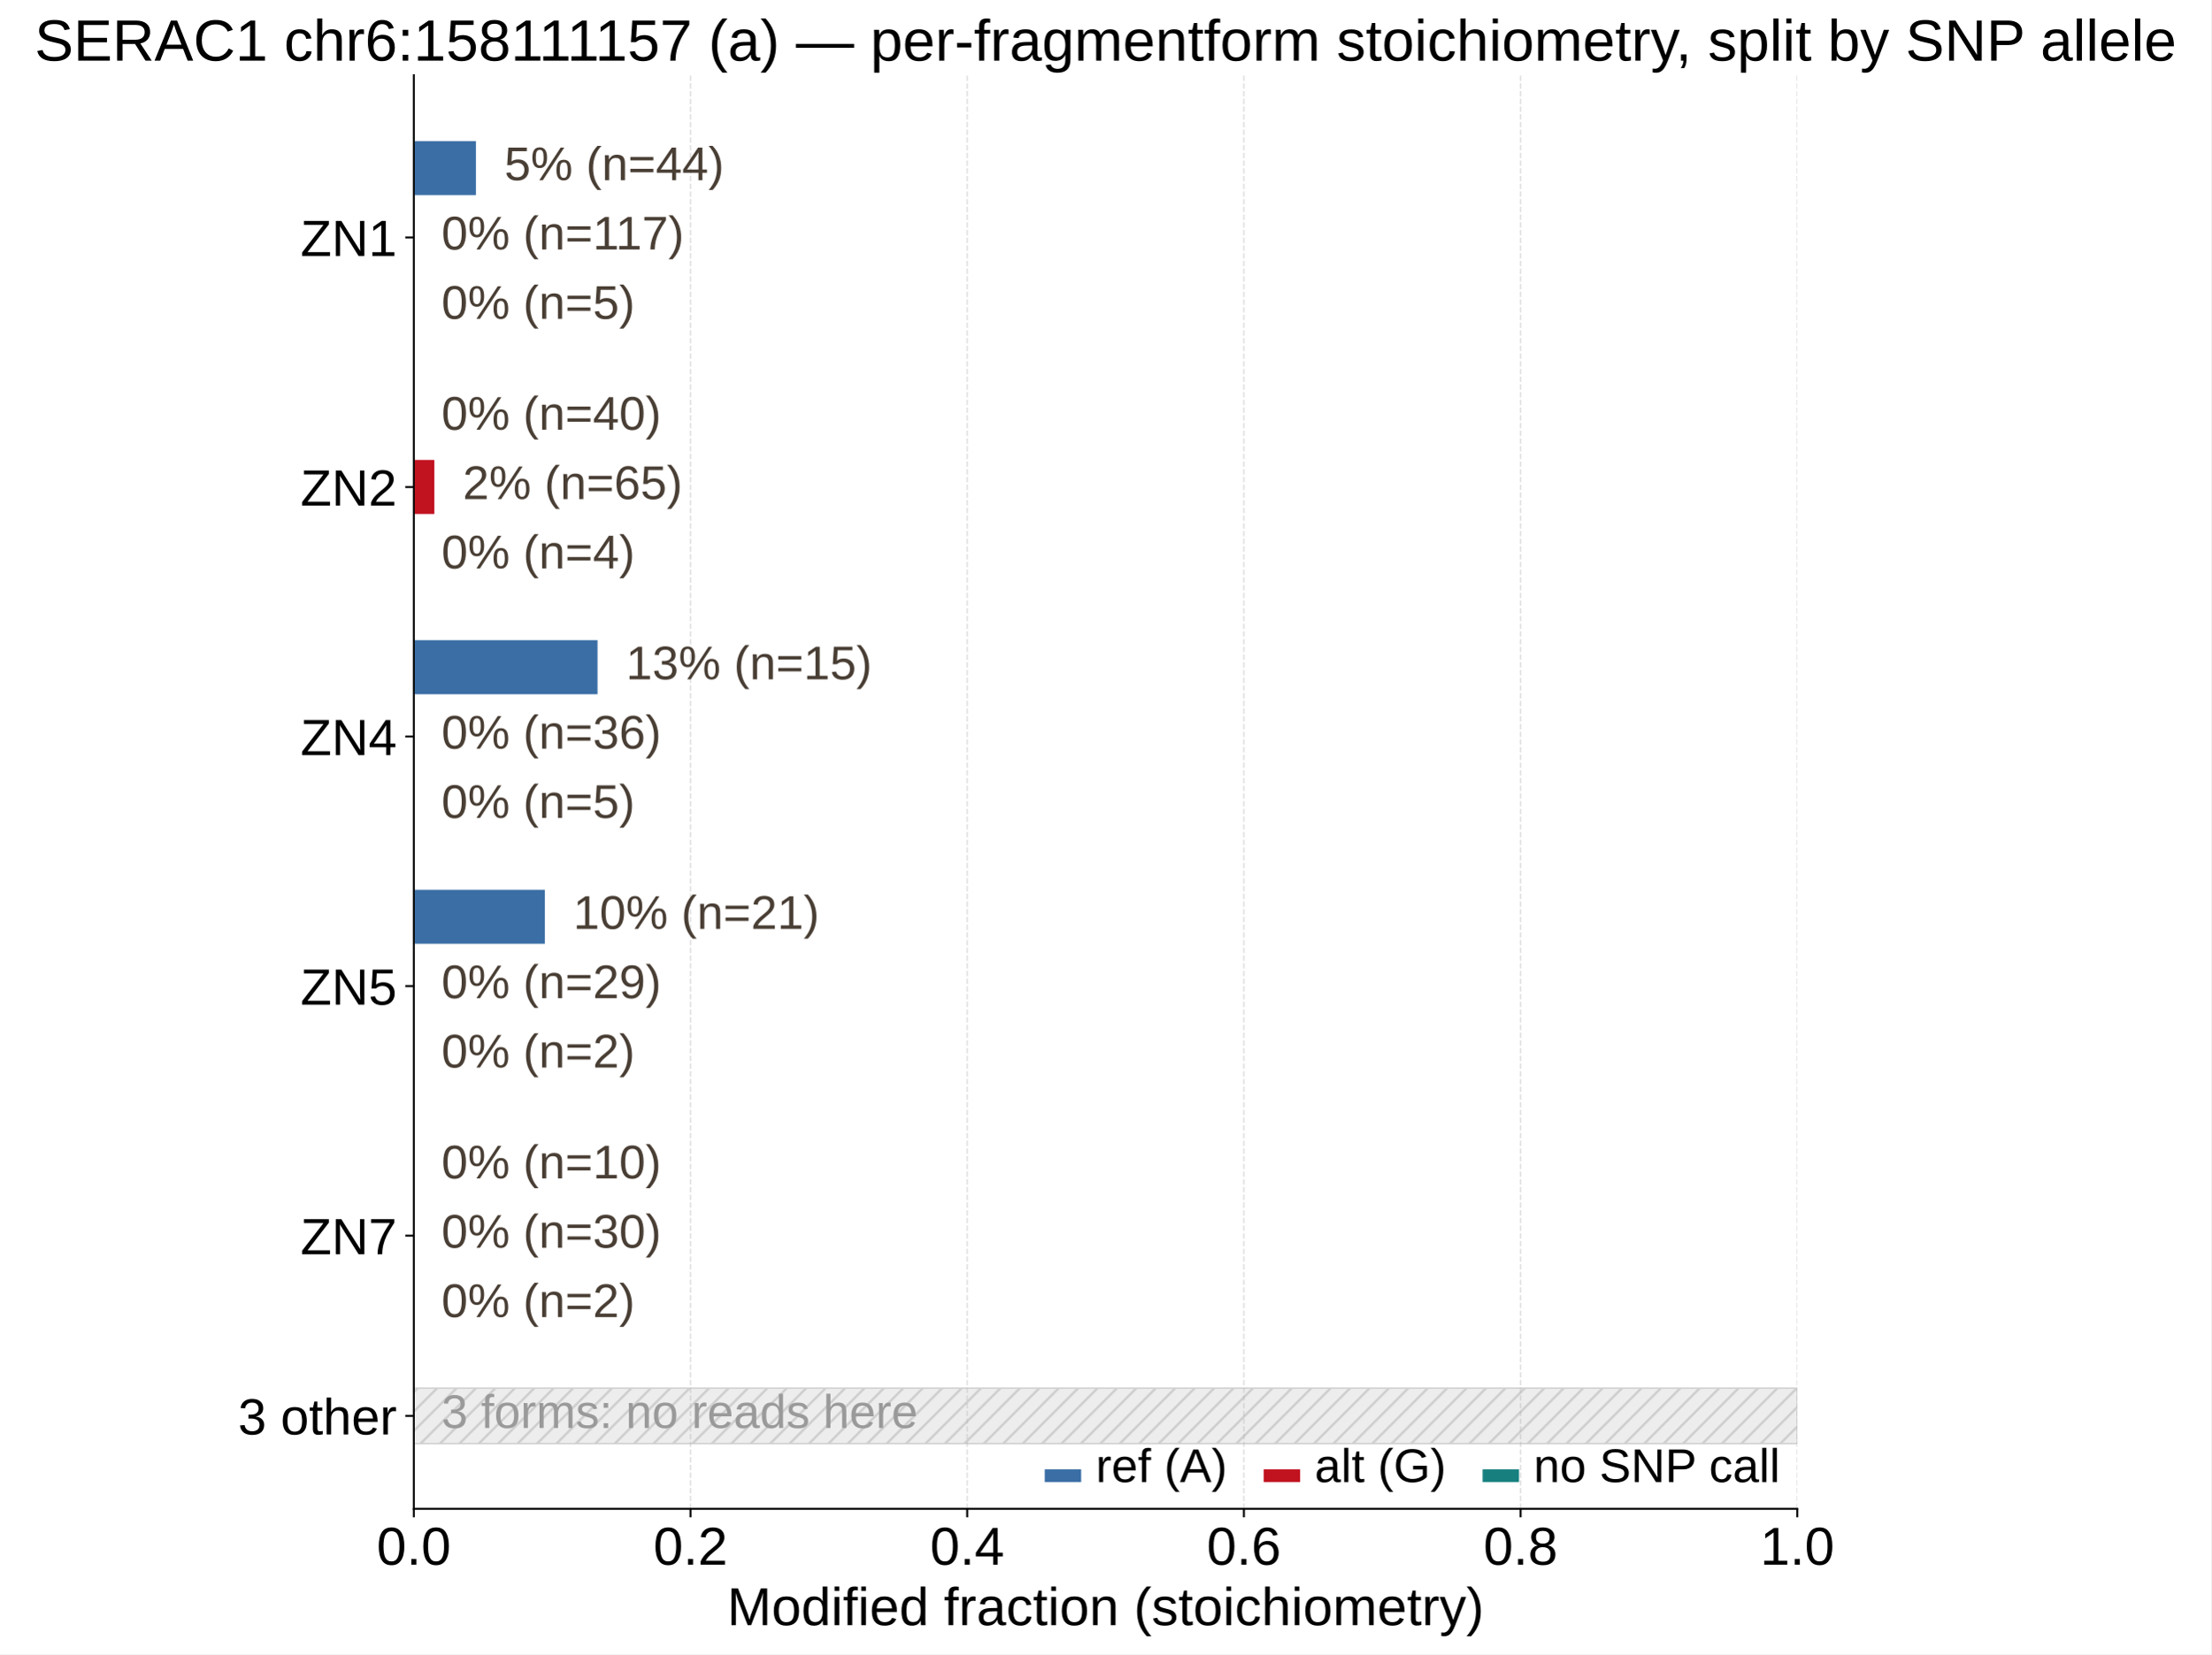
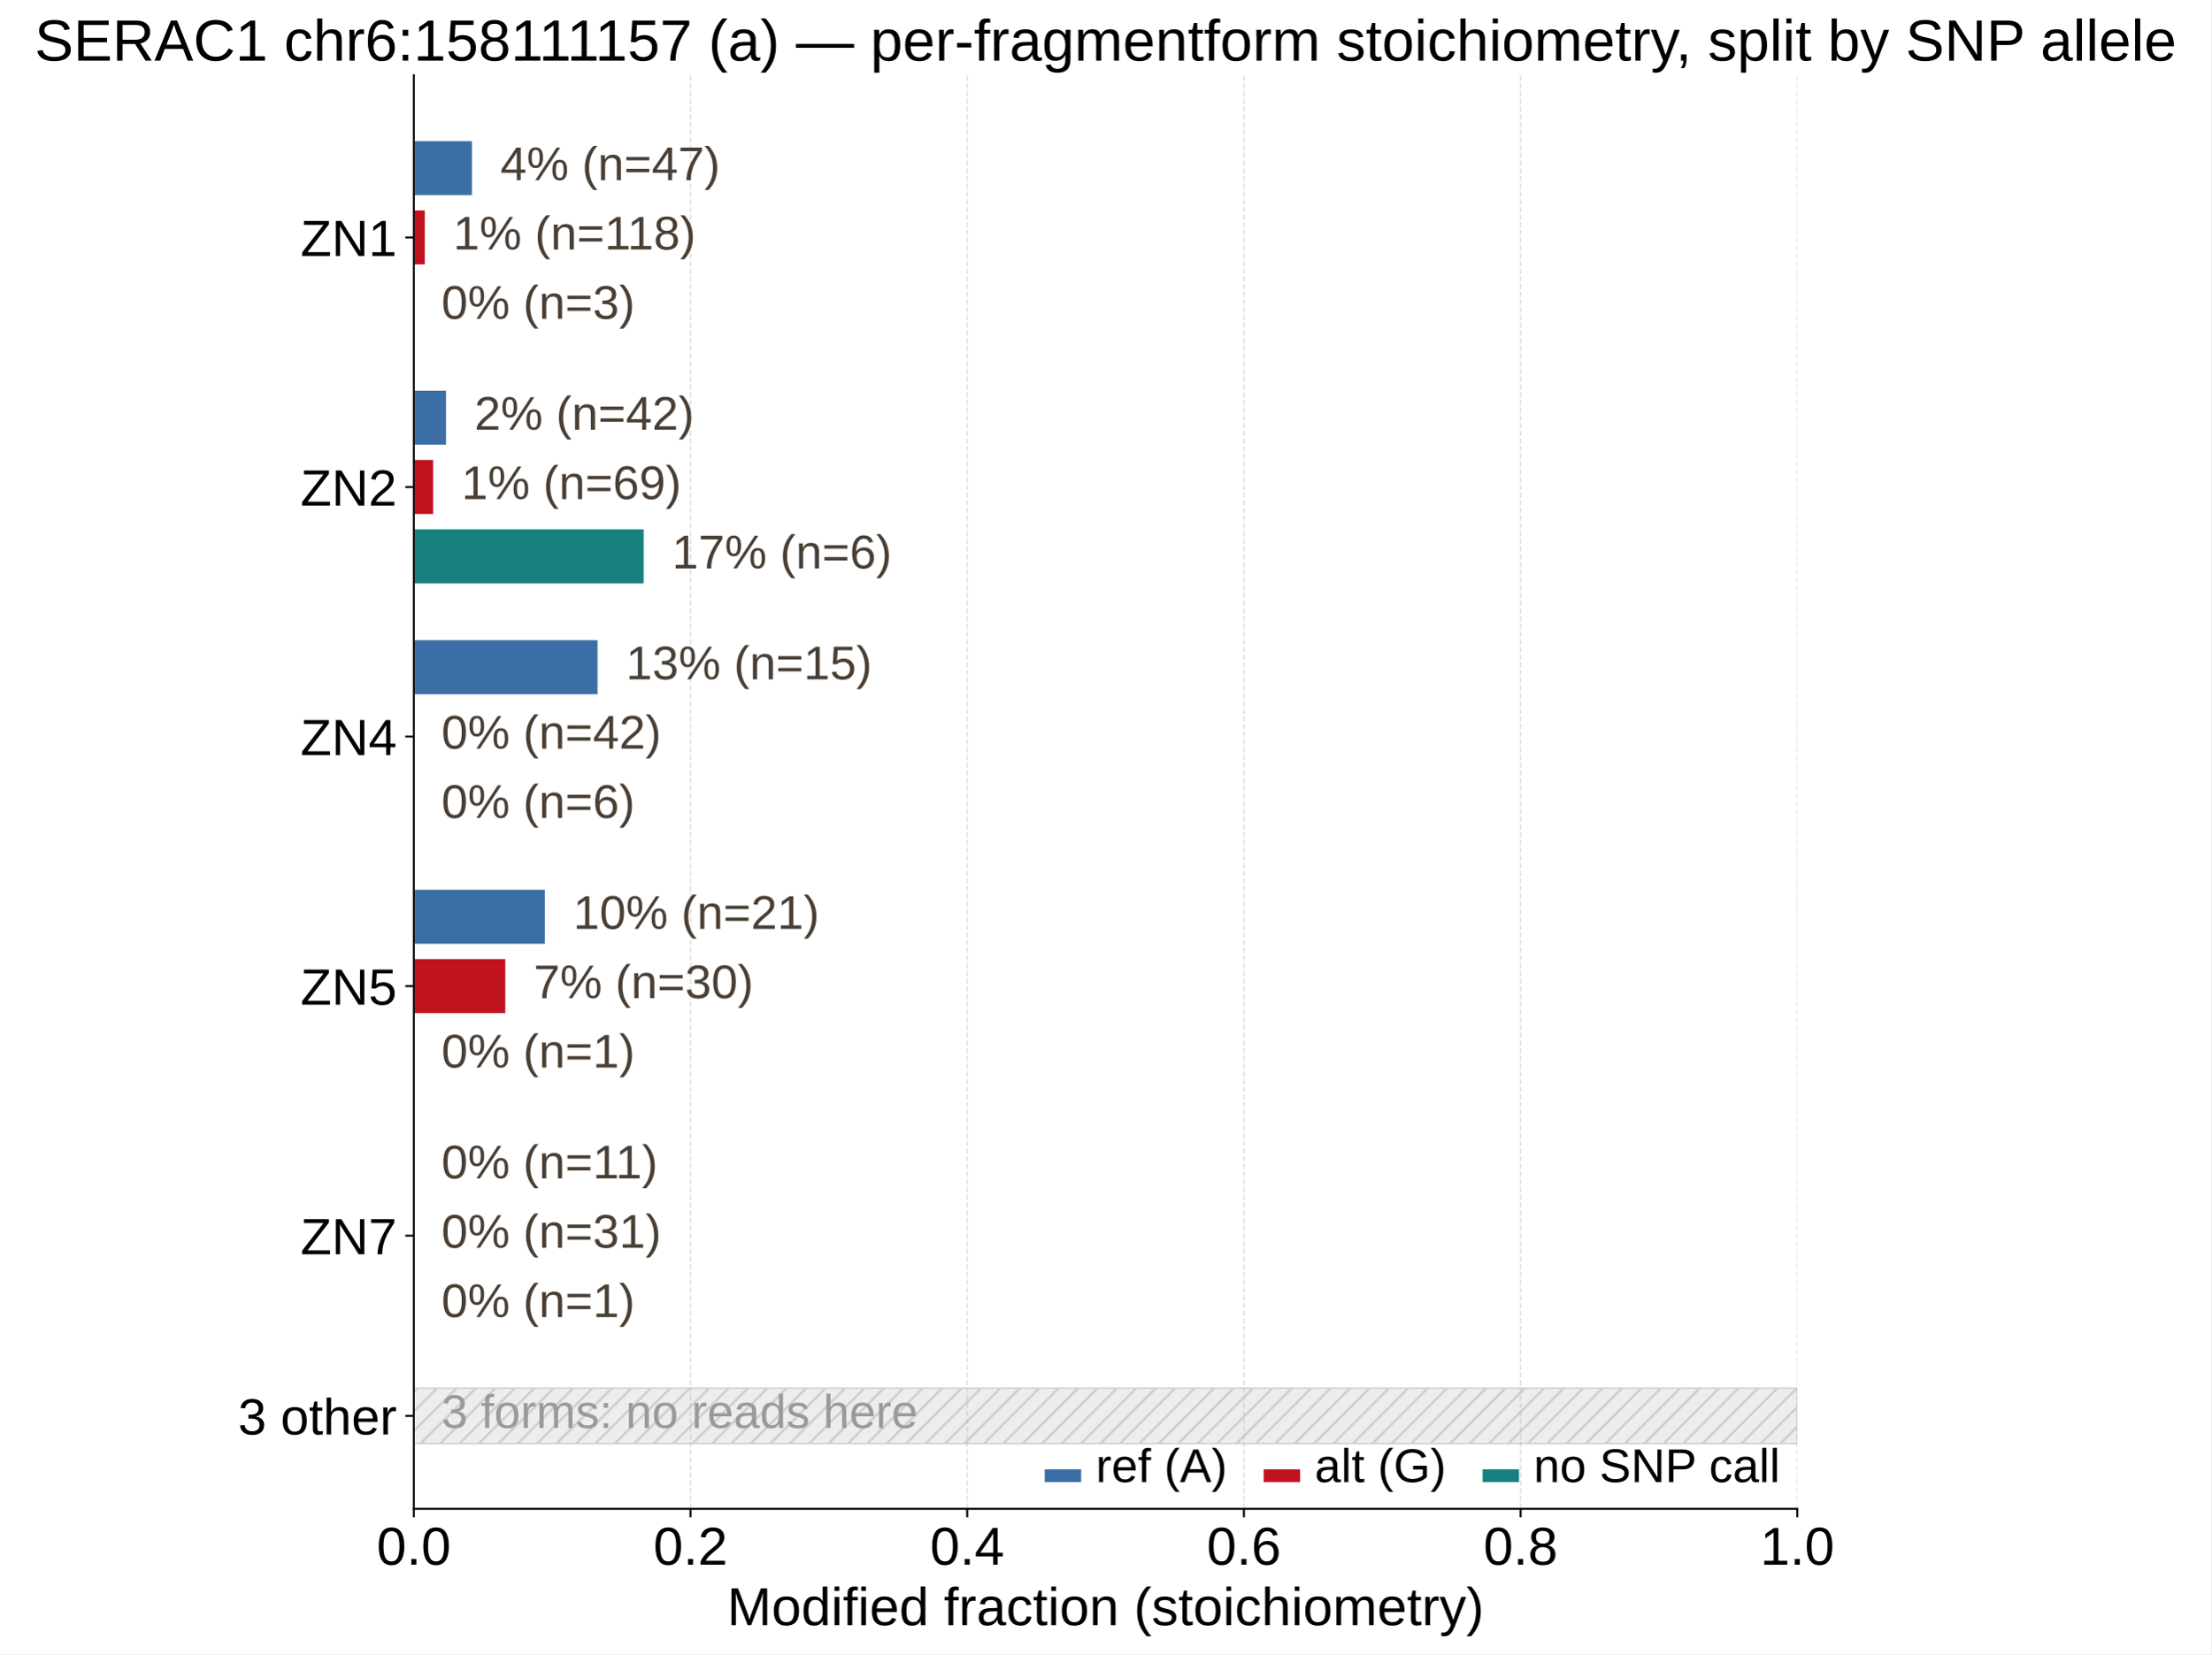
<svg xmlns="http://www.w3.org/2000/svg" xmlns:xlink="http://www.w3.org/1999/xlink" width="910.65pt" height="681.597pt" viewBox="0 0 910.65 681.597" version="1.1">
  <defs>
    <style type="text/css">*{stroke-linejoin: round; stroke-linecap: butt}</style>
  </defs>
  <g id="figure_1">
    <g id="patch_1">
      <path d="M 0 681.597  L 910.65 681.597  L 910.65 0  L 0 0  z " style="fill: #ffffff" />
    </g>
    <g id="axes_1">
      <g id="patch_2">
        <path d="M 170.42 621.663  L 740.23 621.663  L 740.23 30.983  L 170.42 30.983  z " style="fill: #ffffff" />
      </g>
      <g id="patch_3">
-         <path d="M 170.42 57.832  L 196.32 57.832  L 196.32 80.682  L 170.42 80.682  z " clip-path="url(#p1c79e985a7)" style="fill: #3b6ea5; stroke: #ffffff; stroke-width: 0.6; stroke-linejoin: miter" />
+         <path d="M 170.42 57.832  L 194.667 57.832  L 194.667 80.682  L 170.42 80.682  z " clip-path="url(#pde645c38f7)" style="fill: #3b6ea5; stroke: #ffffff; stroke-width: 0.6; stroke-linejoin: miter" />
      </g>
      <g id="patch_4">
-         <path d="M 170.42 86.394  L 170.42 86.394  L 170.42 109.245  L 170.42 109.245  z " clip-path="url(#p1c79e985a7)" style="fill: #c1121f; stroke: #ffffff; stroke-width: 0.6; stroke-linejoin: miter" />
+         <path d="M 170.42 86.394  L 175.249 86.394  L 175.249 109.245  L 170.42 109.245  z " clip-path="url(#pde645c38f7)" style="fill: #c1121f; stroke: #ffffff; stroke-width: 0.6; stroke-linejoin: miter" />
      </g>
      <g id="patch_5">
-         <path d="M 170.42 114.957  L 170.42 114.957  L 170.42 137.808  L 170.42 137.808  z " clip-path="url(#p1c79e985a7)" style="fill: #17807f; stroke: #ffffff; stroke-width: 0.6; stroke-linejoin: miter" />
+         <path d="M 170.42 114.957  L 170.42 114.957  L 170.42 137.808  L 170.42 137.808  z " clip-path="url(#pde645c38f7)" style="fill: #17807f; stroke: #ffffff; stroke-width: 0.6; stroke-linejoin: miter" />
      </g>
      <g id="patch_6">
-         <path d="M 170.42 160.658  L 170.42 160.658  L 170.42 183.508  L 170.42 183.508  z " clip-path="url(#p1c79e985a7)" style="fill: #3b6ea5; stroke: #ffffff; stroke-width: 0.6; stroke-linejoin: miter" />
+         <path d="M 170.42 160.658  L 183.987 160.658  L 183.987 183.508  L 170.42 183.508  z " clip-path="url(#pde645c38f7)" style="fill: #3b6ea5; stroke: #ffffff; stroke-width: 0.6; stroke-linejoin: miter" />
      </g>
      <g id="patch_7">
-         <path d="M 170.42 189.221  L 179.186 189.221  L 179.186 212.071  L 170.42 212.071  z " clip-path="url(#p1c79e985a7)" style="fill: #c1121f; stroke: #ffffff; stroke-width: 0.6; stroke-linejoin: miter" />
+         <path d="M 170.42 189.221  L 178.678 189.221  L 178.678 212.071  L 170.42 212.071  z " clip-path="url(#pde645c38f7)" style="fill: #c1121f; stroke: #ffffff; stroke-width: 0.6; stroke-linejoin: miter" />
      </g>
      <g id="patch_8">
-         <path d="M 170.42 217.784  L 170.42 217.784  L 170.42 240.634  L 170.42 240.634  z " clip-path="url(#p1c79e985a7)" style="fill: #17807f; stroke: #ffffff; stroke-width: 0.6; stroke-linejoin: miter" />
+         <path d="M 170.42 217.784  L 265.388 217.784  L 265.388 240.634  L 170.42 240.634  z " clip-path="url(#pde645c38f7)" style="fill: #17807f; stroke: #ffffff; stroke-width: 0.6; stroke-linejoin: miter" />
      </g>
      <g id="patch_9">
-         <path d="M 170.42 263.484  L 246.395 263.484  L 246.395 286.334  L 170.42 286.334  z " clip-path="url(#p1c79e985a7)" style="fill: #3b6ea5; stroke: #ffffff; stroke-width: 0.6; stroke-linejoin: miter" />
+         <path d="M 170.42 263.484  L 246.395 263.484  L 246.395 286.334  L 170.42 286.334  z " clip-path="url(#pde645c38f7)" style="fill: #3b6ea5; stroke: #ffffff; stroke-width: 0.6; stroke-linejoin: miter" />
      </g>
      <g id="patch_10">
-         <path d="M 170.42 292.047  L 170.42 292.047  L 170.42 314.897  L 170.42 314.897  z " clip-path="url(#p1c79e985a7)" style="fill: #c1121f; stroke: #ffffff; stroke-width: 0.6; stroke-linejoin: miter" />
+         <path d="M 170.42 292.047  L 170.42 292.047  L 170.42 314.897  L 170.42 314.897  z " clip-path="url(#pde645c38f7)" style="fill: #c1121f; stroke: #ffffff; stroke-width: 0.6; stroke-linejoin: miter" />
      </g>
      <g id="patch_11">
-         <path d="M 170.42 320.61  L 170.42 320.61  L 170.42 343.46  L 170.42 343.46  z " clip-path="url(#p1c79e985a7)" style="fill: #17807f; stroke: #ffffff; stroke-width: 0.6; stroke-linejoin: miter" />
+         <path d="M 170.42 320.61  L 170.42 320.61  L 170.42 343.46  L 170.42 343.46  z " clip-path="url(#pde645c38f7)" style="fill: #17807f; stroke: #ffffff; stroke-width: 0.6; stroke-linejoin: miter" />
      </g>
      <g id="patch_12">
-         <path d="M 170.42 366.311  L 224.688 366.311  L 224.688 389.161  L 170.42 389.161  z " clip-path="url(#p1c79e985a7)" style="fill: #3b6ea5; stroke: #ffffff; stroke-width: 0.6; stroke-linejoin: miter" />
+         <path d="M 170.42 366.311  L 224.688 366.311  L 224.688 389.161  L 170.42 389.161  z " clip-path="url(#pde645c38f7)" style="fill: #3b6ea5; stroke: #ffffff; stroke-width: 0.6; stroke-linejoin: miter" />
      </g>
      <g id="patch_13">
-         <path d="M 170.42 394.873  L 170.42 394.873  L 170.42 417.724  L 170.42 417.724  z " clip-path="url(#p1c79e985a7)" style="fill: #c1121f; stroke: #ffffff; stroke-width: 0.6; stroke-linejoin: miter" />
+         <path d="M 170.42 394.873  L 208.407 394.873  L 208.407 417.724  L 170.42 417.724  z " clip-path="url(#pde645c38f7)" style="fill: #c1121f; stroke: #ffffff; stroke-width: 0.6; stroke-linejoin: miter" />
      </g>
      <g id="patch_14">
-         <path d="M 170.42 423.436  L 170.42 423.436  L 170.42 446.287  L 170.42 446.287  z " clip-path="url(#p1c79e985a7)" style="fill: #17807f; stroke: #ffffff; stroke-width: 0.6; stroke-linejoin: miter" />
+         <path d="M 170.42 423.436  L 170.42 423.436  L 170.42 446.287  L 170.42 446.287  z " clip-path="url(#pde645c38f7)" style="fill: #17807f; stroke: #ffffff; stroke-width: 0.6; stroke-linejoin: miter" />
      </g>
      <g id="patch_15">
-         <path d="M 170.42 469.137  L 170.42 469.137  L 170.42 491.987  L 170.42 491.987  z " clip-path="url(#p1c79e985a7)" style="fill: #3b6ea5; stroke: #ffffff; stroke-width: 0.6; stroke-linejoin: miter" />
+         <path d="M 170.42 469.137  L 170.42 469.137  L 170.42 491.987  L 170.42 491.987  z " clip-path="url(#pde645c38f7)" style="fill: #3b6ea5; stroke: #ffffff; stroke-width: 0.6; stroke-linejoin: miter" />
      </g>
      <g id="patch_16">
-         <path d="M 170.42 497.7  L 170.42 497.7  L 170.42 520.55  L 170.42 520.55  z " clip-path="url(#p1c79e985a7)" style="fill: #c1121f; stroke: #ffffff; stroke-width: 0.6; stroke-linejoin: miter" />
+         <path d="M 170.42 497.7  L 170.42 497.7  L 170.42 520.55  L 170.42 520.55  z " clip-path="url(#pde645c38f7)" style="fill: #c1121f; stroke: #ffffff; stroke-width: 0.6; stroke-linejoin: miter" />
      </g>
      <g id="patch_17">
-         <path d="M 170.42 526.263  L 170.42 526.263  L 170.42 549.113  L 170.42 549.113  z " clip-path="url(#p1c79e985a7)" style="fill: #17807f; stroke: #ffffff; stroke-width: 0.6; stroke-linejoin: miter" />
+         <path d="M 170.42 526.263  L 170.42 526.263  L 170.42 549.113  L 170.42 549.113  z " clip-path="url(#pde645c38f7)" style="fill: #17807f; stroke: #ffffff; stroke-width: 0.6; stroke-linejoin: miter" />
      </g>
      <g id="patch_18">
-         <path d="M 170.42 571.963  L 740.23 571.963  L 740.23 594.813  L 170.42 594.813  z " clip-path="url(#p1c79e985a7)" style="fill: url(#hca74cd0f64); stroke: #cfcfcf; stroke-width: 0.6; stroke-linejoin: miter" />
+         <path d="M 170.42 571.963  L 740.23 571.963  L 740.23 594.813  L 170.42 594.813  z " clip-path="url(#pde645c38f7)" style="fill: url(#hf111f7eff2); stroke: #cfcfcf; stroke-width: 0.6; stroke-linejoin: miter" />
      </g>
      <g id="matplotlib.axis_1">
        <g id="xtick_1">
          <g id="line2d_1">
-             <path d="M 170.42 621.663  L 170.42 30.983  " clip-path="url(#p1c79e985a7)" style="fill: none; stroke-dasharray: 2.22,0.96; stroke-dashoffset: 0; stroke: #b0b0b0; stroke-opacity: 0.4; stroke-width: 0.6" />
+             <path d="M 170.42 621.663  L 170.42 30.983  " clip-path="url(#pde645c38f7)" style="fill: none; stroke-dasharray: 2.22,0.96; stroke-dashoffset: 0; stroke: #b0b0b0; stroke-opacity: 0.4; stroke-width: 0.6" />
          </g>
          <g id="line2d_2">
            <defs>
-               <path id="ma3cd01a5ae" d="M 0 0  L 0 3.5  " style="stroke: #000000; stroke-width: 0.8" />
+               <path id="me6e2e5c046" d="M 0 0  L 0 3.5  " style="stroke: #000000; stroke-width: 0.8" />
            </defs>
            <g>
-               <use xlink:href="#ma3cd01a5ae" x="170.42" y="621.663" style="stroke: #000000; stroke-width: 0.8" />
+               <use xlink:href="#me6e2e5c046" x="170.42" y="621.663" style="stroke: #000000; stroke-width: 0.8" />
            </g>
          </g>
          <g id="text_1">
            <text style="font-size: 22px; font-family: 'Arial', 'Helvetica', 'Nimbus Sans', 'Liberation Sans', 'Arimo', 'DejaVu Sans', 'Bitstream Vera Sans', 'Computer Modern Sans Serif', 'Lucida Grande', 'Verdana', 'Geneva', 'Lucid', 'Avant Garde', sans-serif; text-anchor: middle" x="170.42" y="644.702" transform="rotate(-0 170.42 644.7019)">0.0</text>
          </g>
        </g>
        <g id="xtick_2">
          <g id="line2d_3">
-             <path d="M 284.382 621.663  L 284.382 30.983  " clip-path="url(#p1c79e985a7)" style="fill: none; stroke-dasharray: 2.22,0.96; stroke-dashoffset: 0; stroke: #b0b0b0; stroke-opacity: 0.4; stroke-width: 0.6" />
+             <path d="M 284.382 621.663  L 284.382 30.983  " clip-path="url(#pde645c38f7)" style="fill: none; stroke-dasharray: 2.22,0.96; stroke-dashoffset: 0; stroke: #b0b0b0; stroke-opacity: 0.4; stroke-width: 0.6" />
          </g>
          <g id="line2d_4">
            <g>
-               <use xlink:href="#ma3cd01a5ae" x="284.382" y="621.663" style="stroke: #000000; stroke-width: 0.8" />
+               <use xlink:href="#me6e2e5c046" x="284.382" y="621.663" style="stroke: #000000; stroke-width: 0.8" />
            </g>
          </g>
          <g id="text_2">
            <text style="font-size: 22px; font-family: 'Arial', 'Helvetica', 'Nimbus Sans', 'Liberation Sans', 'Arimo', 'DejaVu Sans', 'Bitstream Vera Sans', 'Computer Modern Sans Serif', 'Lucida Grande', 'Verdana', 'Geneva', 'Lucid', 'Avant Garde', sans-serif; text-anchor: middle" x="284.382" y="644.702" transform="rotate(-0 284.382 644.7019)">0.2</text>
          </g>
        </g>
        <g id="xtick_3">
          <g id="line2d_5">
-             <path d="M 398.344 621.663  L 398.344 30.983  " clip-path="url(#p1c79e985a7)" style="fill: none; stroke-dasharray: 2.22,0.96; stroke-dashoffset: 0; stroke: #b0b0b0; stroke-opacity: 0.4; stroke-width: 0.6" />
+             <path d="M 398.344 621.663  L 398.344 30.983  " clip-path="url(#pde645c38f7)" style="fill: none; stroke-dasharray: 2.22,0.96; stroke-dashoffset: 0; stroke: #b0b0b0; stroke-opacity: 0.4; stroke-width: 0.6" />
          </g>
          <g id="line2d_6">
            <g>
-               <use xlink:href="#ma3cd01a5ae" x="398.344" y="621.663" style="stroke: #000000; stroke-width: 0.8" />
+               <use xlink:href="#me6e2e5c046" x="398.344" y="621.663" style="stroke: #000000; stroke-width: 0.8" />
            </g>
          </g>
          <g id="text_3">
            <text style="font-size: 22px; font-family: 'Arial', 'Helvetica', 'Nimbus Sans', 'Liberation Sans', 'Arimo', 'DejaVu Sans', 'Bitstream Vera Sans', 'Computer Modern Sans Serif', 'Lucida Grande', 'Verdana', 'Geneva', 'Lucid', 'Avant Garde', sans-serif; text-anchor: middle" x="398.344" y="644.702" transform="rotate(-0 398.344 644.7019)">0.4</text>
          </g>
        </g>
        <g id="xtick_4">
          <g id="line2d_7">
-             <path d="M 512.306 621.663  L 512.306 30.983  " clip-path="url(#p1c79e985a7)" style="fill: none; stroke-dasharray: 2.22,0.96; stroke-dashoffset: 0; stroke: #b0b0b0; stroke-opacity: 0.4; stroke-width: 0.6" />
+             <path d="M 512.306 621.663  L 512.306 30.983  " clip-path="url(#pde645c38f7)" style="fill: none; stroke-dasharray: 2.22,0.96; stroke-dashoffset: 0; stroke: #b0b0b0; stroke-opacity: 0.4; stroke-width: 0.6" />
          </g>
          <g id="line2d_8">
            <g>
-               <use xlink:href="#ma3cd01a5ae" x="512.306" y="621.663" style="stroke: #000000; stroke-width: 0.8" />
+               <use xlink:href="#me6e2e5c046" x="512.306" y="621.663" style="stroke: #000000; stroke-width: 0.8" />
            </g>
          </g>
          <g id="text_4">
            <text style="font-size: 22px; font-family: 'Arial', 'Helvetica', 'Nimbus Sans', 'Liberation Sans', 'Arimo', 'DejaVu Sans', 'Bitstream Vera Sans', 'Computer Modern Sans Serif', 'Lucida Grande', 'Verdana', 'Geneva', 'Lucid', 'Avant Garde', sans-serif; text-anchor: middle" x="512.306" y="644.702" transform="rotate(-0 512.306 644.7019)">0.6</text>
          </g>
        </g>
        <g id="xtick_5">
          <g id="line2d_9">
-             <path d="M 626.268 621.663  L 626.268 30.983  " clip-path="url(#p1c79e985a7)" style="fill: none; stroke-dasharray: 2.22,0.96; stroke-dashoffset: 0; stroke: #b0b0b0; stroke-opacity: 0.4; stroke-width: 0.6" />
+             <path d="M 626.268 621.663  L 626.268 30.983  " clip-path="url(#pde645c38f7)" style="fill: none; stroke-dasharray: 2.22,0.96; stroke-dashoffset: 0; stroke: #b0b0b0; stroke-opacity: 0.4; stroke-width: 0.6" />
          </g>
          <g id="line2d_10">
            <g>
-               <use xlink:href="#ma3cd01a5ae" x="626.268" y="621.663" style="stroke: #000000; stroke-width: 0.8" />
+               <use xlink:href="#me6e2e5c046" x="626.268" y="621.663" style="stroke: #000000; stroke-width: 0.8" />
            </g>
          </g>
          <g id="text_5">
            <text style="font-size: 22px; font-family: 'Arial', 'Helvetica', 'Nimbus Sans', 'Liberation Sans', 'Arimo', 'DejaVu Sans', 'Bitstream Vera Sans', 'Computer Modern Sans Serif', 'Lucida Grande', 'Verdana', 'Geneva', 'Lucid', 'Avant Garde', sans-serif; text-anchor: middle" x="626.268" y="644.702" transform="rotate(-0 626.268 644.7019)">0.8</text>
          </g>
        </g>
        <g id="xtick_6">
          <g id="line2d_11">
-             <path d="M 740.23 621.663  L 740.23 30.983  " clip-path="url(#p1c79e985a7)" style="fill: none; stroke-dasharray: 2.22,0.96; stroke-dashoffset: 0; stroke: #b0b0b0; stroke-opacity: 0.4; stroke-width: 0.6" />
+             <path d="M 740.23 621.663  L 740.23 30.983  " clip-path="url(#pde645c38f7)" style="fill: none; stroke-dasharray: 2.22,0.96; stroke-dashoffset: 0; stroke: #b0b0b0; stroke-opacity: 0.4; stroke-width: 0.6" />
          </g>
          <g id="line2d_12">
            <g>
-               <use xlink:href="#ma3cd01a5ae" x="740.23" y="621.663" style="stroke: #000000; stroke-width: 0.8" />
+               <use xlink:href="#me6e2e5c046" x="740.23" y="621.663" style="stroke: #000000; stroke-width: 0.8" />
            </g>
          </g>
          <g id="text_6">
            <text style="font-size: 22px; font-family: 'Arial', 'Helvetica', 'Nimbus Sans', 'Liberation Sans', 'Arimo', 'DejaVu Sans', 'Bitstream Vera Sans', 'Computer Modern Sans Serif', 'Lucida Grande', 'Verdana', 'Geneva', 'Lucid', 'Avant Garde', sans-serif; text-anchor: middle" x="740.23" y="644.702" transform="rotate(-0 740.23 644.7019)">1.0</text>
          </g>
        </g>
        <g id="text_7">
          <text style="font-size: 22px; font-family: 'Arial', 'Helvetica', 'Nimbus Sans', 'Liberation Sans', 'Arimo', 'DejaVu Sans', 'Bitstream Vera Sans', 'Computer Modern Sans Serif', 'Lucida Grande', 'Verdana', 'Geneva', 'Lucid', 'Avant Garde', sans-serif; text-anchor: middle" x="455.325" y="669.602" transform="rotate(-0 455.325 669.6019)">Modified fraction (stoichiometry)</text>
        </g>
      </g>
      <g id="matplotlib.axis_2">
        <g id="ytick_1">
          <g id="line2d_13">
            <defs>
-               <path id="m13fa77b310" d="M 0 0  L -3.5 0  " style="stroke: #000000; stroke-width: 0.8" />
+               <path id="mac0e54238c" d="M 0 0  L -3.5 0  " style="stroke: #000000; stroke-width: 0.8" />
            </defs>
            <g>
-               <use xlink:href="#m13fa77b310" x="170.42" y="97.82" style="stroke: #000000; stroke-width: 0.8" />
+               <use xlink:href="#mac0e54238c" x="170.42" y="97.82" style="stroke: #000000; stroke-width: 0.8" />
            </g>
          </g>
          <g id="text_8">
            <text style="font-size: 21px; font-family: 'Arial', 'Helvetica', 'Nimbus Sans', 'Liberation Sans', 'Arimo', 'DejaVu Sans', 'Bitstream Vera Sans', 'Computer Modern Sans Serif', 'Lucida Grande', 'Verdana', 'Geneva', 'Lucid', 'Avant Garde', sans-serif; text-anchor: end" x="163.42" y="105.475" transform="rotate(-0 163.42 105.4748)">ZN1</text>
          </g>
        </g>
        <g id="ytick_2">
          <g id="line2d_14">
            <g>
-               <use xlink:href="#m13fa77b310" x="170.42" y="200.646" style="stroke: #000000; stroke-width: 0.8" />
+               <use xlink:href="#mac0e54238c" x="170.42" y="200.646" style="stroke: #000000; stroke-width: 0.8" />
            </g>
          </g>
          <g id="text_9">
            <text style="font-size: 21px; font-family: 'Arial', 'Helvetica', 'Nimbus Sans', 'Liberation Sans', 'Arimo', 'DejaVu Sans', 'Bitstream Vera Sans', 'Computer Modern Sans Serif', 'Lucida Grande', 'Verdana', 'Geneva', 'Lucid', 'Avant Garde', sans-serif; text-anchor: end" x="163.42" y="208.301" transform="rotate(-0 163.42 208.3011)">ZN2</text>
          </g>
        </g>
        <g id="ytick_3">
          <g id="line2d_15">
            <g>
-               <use xlink:href="#m13fa77b310" x="170.42" y="303.472" style="stroke: #000000; stroke-width: 0.8" />
+               <use xlink:href="#mac0e54238c" x="170.42" y="303.472" style="stroke: #000000; stroke-width: 0.8" />
            </g>
          </g>
          <g id="text_10">
            <text style="font-size: 21px; font-family: 'Arial', 'Helvetica', 'Nimbus Sans', 'Liberation Sans', 'Arimo', 'DejaVu Sans', 'Bitstream Vera Sans', 'Computer Modern Sans Serif', 'Lucida Grande', 'Verdana', 'Geneva', 'Lucid', 'Avant Garde', sans-serif; text-anchor: end" x="163.42" y="311.127" transform="rotate(-0 163.42 311.1274)">ZN4</text>
          </g>
        </g>
        <g id="ytick_4">
          <g id="line2d_16">
            <g>
-               <use xlink:href="#m13fa77b310" x="170.42" y="406.299" style="stroke: #000000; stroke-width: 0.8" />
+               <use xlink:href="#mac0e54238c" x="170.42" y="406.299" style="stroke: #000000; stroke-width: 0.8" />
            </g>
          </g>
          <g id="text_11">
            <text style="font-size: 21px; font-family: 'Arial', 'Helvetica', 'Nimbus Sans', 'Liberation Sans', 'Arimo', 'DejaVu Sans', 'Bitstream Vera Sans', 'Computer Modern Sans Serif', 'Lucida Grande', 'Verdana', 'Geneva', 'Lucid', 'Avant Garde', sans-serif; text-anchor: end" x="163.42" y="413.954" transform="rotate(-0 163.42 413.9537)">ZN5</text>
          </g>
        </g>
        <g id="ytick_5">
          <g id="line2d_17">
            <g>
-               <use xlink:href="#m13fa77b310" x="170.42" y="509.125" style="stroke: #000000; stroke-width: 0.8" />
+               <use xlink:href="#mac0e54238c" x="170.42" y="509.125" style="stroke: #000000; stroke-width: 0.8" />
            </g>
          </g>
          <g id="text_12">
            <text style="font-size: 21px; font-family: 'Arial', 'Helvetica', 'Nimbus Sans', 'Liberation Sans', 'Arimo', 'DejaVu Sans', 'Bitstream Vera Sans', 'Computer Modern Sans Serif', 'Lucida Grande', 'Verdana', 'Geneva', 'Lucid', 'Avant Garde', sans-serif; text-anchor: end" x="163.42" y="516.78" transform="rotate(-0 163.42 516.78)">ZN7</text>
          </g>
        </g>
        <g id="ytick_6">
          <g id="line2d_18">
            <g>
-               <use xlink:href="#m13fa77b310" x="170.42" y="583.388" style="stroke: #000000; stroke-width: 0.8" />
+               <use xlink:href="#mac0e54238c" x="170.42" y="583.388" style="stroke: #000000; stroke-width: 0.8" />
            </g>
          </g>
          <g id="text_13">
            <text style="font-size: 21px; font-family: 'Arial', 'Helvetica', 'Nimbus Sans', 'Liberation Sans', 'Arimo', 'DejaVu Sans', 'Bitstream Vera Sans', 'Computer Modern Sans Serif', 'Lucida Grande', 'Verdana', 'Geneva', 'Lucid', 'Avant Garde', sans-serif; text-anchor: end" x="163.42" y="591.043" transform="rotate(-0 163.42 591.0434)">3 other</text>
          </g>
        </g>
      </g>
      <g id="patch_19">
        <path d="M 170.42 621.663  L 170.42 30.983  " style="fill: none; stroke: #000000; stroke-width: 0.8; stroke-linejoin: miter; stroke-linecap: square" />
      </g>
      <g id="patch_20">
        <path d="M 170.42 621.663  L 740.23 621.663  " style="fill: none; stroke: #000000; stroke-width: 0.8; stroke-linejoin: miter; stroke-linecap: square" />
      </g>
      <g id="text_14">
-         <text style="font-size: 19.5px; font-family: 'Arial', 'Helvetica', 'Nimbus Sans', 'Liberation Sans', 'Arimo', 'DejaVu Sans', 'Bitstream Vera Sans', 'Computer Modern Sans Serif', 'Lucida Grande', 'Verdana', 'Geneva', 'Lucid', 'Avant Garde', sans-serif; text-anchor: start; fill: #4a3f35" x="207.717" y="74.24" transform="rotate(-0 207.7167 74.2399)">5%  (n=44)</text>
+         <text style="font-size: 19.5px; font-family: 'Arial', 'Helvetica', 'Nimbus Sans', 'Liberation Sans', 'Arimo', 'DejaVu Sans', 'Bitstream Vera Sans', 'Computer Modern Sans Serif', 'Lucida Grande', 'Verdana', 'Geneva', 'Lucid', 'Avant Garde', sans-serif; text-anchor: start; fill: #4a3f35" x="206.063" y="74.24" transform="rotate(-0 206.0634 74.2399)">4%  (n=47)</text>
      </g>
      <g id="text_15">
-         <text style="font-size: 19.5px; font-family: 'Arial', 'Helvetica', 'Nimbus Sans', 'Liberation Sans', 'Arimo', 'DejaVu Sans', 'Bitstream Vera Sans', 'Computer Modern Sans Serif', 'Lucida Grande', 'Verdana', 'Geneva', 'Lucid', 'Avant Garde', sans-serif; text-anchor: start; fill: #4a3f35" x="181.816" y="102.803" transform="rotate(-0 181.8162 102.8028)">0%  (n=117)</text>
+         <text style="font-size: 19.5px; font-family: 'Arial', 'Helvetica', 'Nimbus Sans', 'Liberation Sans', 'Arimo', 'DejaVu Sans', 'Bitstream Vera Sans', 'Computer Modern Sans Serif', 'Lucida Grande', 'Verdana', 'Geneva', 'Lucid', 'Avant Garde', sans-serif; text-anchor: start; fill: #4a3f35" x="186.645" y="102.803" transform="rotate(-0 186.6451 102.8028)">1%  (n=118)</text>
      </g>
      <g id="text_16">
-         <text style="font-size: 19.5px; font-family: 'Arial', 'Helvetica', 'Nimbus Sans', 'Liberation Sans', 'Arimo', 'DejaVu Sans', 'Bitstream Vera Sans', 'Computer Modern Sans Serif', 'Lucida Grande', 'Verdana', 'Geneva', 'Lucid', 'Avant Garde', sans-serif; text-anchor: start; fill: #4a3f35" x="181.816" y="131.366" transform="rotate(-0 181.8162 131.3656)">0%  (n=5)</text>
+         <text style="font-size: 19.5px; font-family: 'Arial', 'Helvetica', 'Nimbus Sans', 'Liberation Sans', 'Arimo', 'DejaVu Sans', 'Bitstream Vera Sans', 'Computer Modern Sans Serif', 'Lucida Grande', 'Verdana', 'Geneva', 'Lucid', 'Avant Garde', sans-serif; text-anchor: start; fill: #4a3f35" x="181.816" y="131.366" transform="rotate(-0 181.8162 131.3656)">0%  (n=3)</text>
      </g>
      <g id="text_17">
-         <text style="font-size: 19.5px; font-family: 'Arial', 'Helvetica', 'Nimbus Sans', 'Liberation Sans', 'Arimo', 'DejaVu Sans', 'Bitstream Vera Sans', 'Computer Modern Sans Serif', 'Lucida Grande', 'Verdana', 'Geneva', 'Lucid', 'Avant Garde', sans-serif; text-anchor: start; fill: #4a3f35" x="181.816" y="177.066" transform="rotate(-0 181.8162 177.0662)">0%  (n=40)</text>
+         <text style="font-size: 19.5px; font-family: 'Arial', 'Helvetica', 'Nimbus Sans', 'Liberation Sans', 'Arimo', 'DejaVu Sans', 'Bitstream Vera Sans', 'Computer Modern Sans Serif', 'Lucida Grande', 'Verdana', 'Geneva', 'Lucid', 'Avant Garde', sans-serif; text-anchor: start; fill: #4a3f35" x="195.383" y="177.066" transform="rotate(-0 195.3831 177.0662)">2%  (n=42)</text>
      </g>
      <g id="text_18">
-         <text style="font-size: 19.5px; font-family: 'Arial', 'Helvetica', 'Nimbus Sans', 'Liberation Sans', 'Arimo', 'DejaVu Sans', 'Bitstream Vera Sans', 'Computer Modern Sans Serif', 'Lucida Grande', 'Verdana', 'Geneva', 'Lucid', 'Avant Garde', sans-serif; text-anchor: start; fill: #4a3f35" x="190.583" y="205.629" transform="rotate(-0 190.5825 205.6291)">2%  (n=65)</text>
+         <text style="font-size: 19.5px; font-family: 'Arial', 'Helvetica', 'Nimbus Sans', 'Liberation Sans', 'Arimo', 'DejaVu Sans', 'Bitstream Vera Sans', 'Computer Modern Sans Serif', 'Lucida Grande', 'Verdana', 'Geneva', 'Lucid', 'Avant Garde', sans-serif; text-anchor: start; fill: #4a3f35" x="190.074" y="205.629" transform="rotate(-0 190.0743 205.6291)">1%  (n=69)</text>
      </g>
      <g id="text_19">
-         <text style="font-size: 19.5px; font-family: 'Arial', 'Helvetica', 'Nimbus Sans', 'Liberation Sans', 'Arimo', 'DejaVu Sans', 'Bitstream Vera Sans', 'Computer Modern Sans Serif', 'Lucida Grande', 'Verdana', 'Geneva', 'Lucid', 'Avant Garde', sans-serif; text-anchor: start; fill: #4a3f35" x="181.816" y="234.192" transform="rotate(-0 181.8162 234.1919)">0%  (n=4)</text>
+         <text style="font-size: 19.5px; font-family: 'Arial', 'Helvetica', 'Nimbus Sans', 'Liberation Sans', 'Arimo', 'DejaVu Sans', 'Bitstream Vera Sans', 'Computer Modern Sans Serif', 'Lucida Grande', 'Verdana', 'Geneva', 'Lucid', 'Avant Garde', sans-serif; text-anchor: start; fill: #4a3f35" x="276.785" y="234.192" transform="rotate(-0 276.7845 234.1919)">17%  (n=6)</text>
      </g>
      <g id="text_20">
        <text style="font-size: 19.5px; font-family: 'Arial', 'Helvetica', 'Nimbus Sans', 'Liberation Sans', 'Arimo', 'DejaVu Sans', 'Bitstream Vera Sans', 'Computer Modern Sans Serif', 'Lucida Grande', 'Verdana', 'Geneva', 'Lucid', 'Avant Garde', sans-serif; text-anchor: start; fill: #4a3f35" x="257.791" y="279.893" transform="rotate(-0 257.7909 279.8925)">13%  (n=15)</text>
      </g>
      <g id="text_21">
-         <text style="font-size: 19.5px; font-family: 'Arial', 'Helvetica', 'Nimbus Sans', 'Liberation Sans', 'Arimo', 'DejaVu Sans', 'Bitstream Vera Sans', 'Computer Modern Sans Serif', 'Lucida Grande', 'Verdana', 'Geneva', 'Lucid', 'Avant Garde', sans-serif; text-anchor: start; fill: #4a3f35" x="181.816" y="308.455" transform="rotate(-0 181.8162 308.4554)">0%  (n=36)</text>
+         <text style="font-size: 19.5px; font-family: 'Arial', 'Helvetica', 'Nimbus Sans', 'Liberation Sans', 'Arimo', 'DejaVu Sans', 'Bitstream Vera Sans', 'Computer Modern Sans Serif', 'Lucida Grande', 'Verdana', 'Geneva', 'Lucid', 'Avant Garde', sans-serif; text-anchor: start; fill: #4a3f35" x="181.816" y="308.455" transform="rotate(-0 181.8162 308.4554)">0%  (n=42)</text>
      </g>
      <g id="text_22">
-         <text style="font-size: 19.5px; font-family: 'Arial', 'Helvetica', 'Nimbus Sans', 'Liberation Sans', 'Arimo', 'DejaVu Sans', 'Bitstream Vera Sans', 'Computer Modern Sans Serif', 'Lucida Grande', 'Verdana', 'Geneva', 'Lucid', 'Avant Garde', sans-serif; text-anchor: start; fill: #4a3f35" x="181.816" y="337.018" transform="rotate(-0 181.8162 337.0182)">0%  (n=5)</text>
+         <text style="font-size: 19.5px; font-family: 'Arial', 'Helvetica', 'Nimbus Sans', 'Liberation Sans', 'Arimo', 'DejaVu Sans', 'Bitstream Vera Sans', 'Computer Modern Sans Serif', 'Lucida Grande', 'Verdana', 'Geneva', 'Lucid', 'Avant Garde', sans-serif; text-anchor: start; fill: #4a3f35" x="181.816" y="337.018" transform="rotate(-0 181.8162 337.0182)">0%  (n=6)</text>
      </g>
      <g id="text_23">
        <text style="font-size: 19.5px; font-family: 'Arial', 'Helvetica', 'Nimbus Sans', 'Liberation Sans', 'Arimo', 'DejaVu Sans', 'Bitstream Vera Sans', 'Computer Modern Sans Serif', 'Lucida Grande', 'Verdana', 'Geneva', 'Lucid', 'Avant Garde', sans-serif; text-anchor: start; fill: #4a3f35" x="236.084" y="382.719" transform="rotate(-0 236.0838 382.7188)">10%  (n=21)</text>
      </g>
      <g id="text_24">
-         <text style="font-size: 19.5px; font-family: 'Arial', 'Helvetica', 'Nimbus Sans', 'Liberation Sans', 'Arimo', 'DejaVu Sans', 'Bitstream Vera Sans', 'Computer Modern Sans Serif', 'Lucida Grande', 'Verdana', 'Geneva', 'Lucid', 'Avant Garde', sans-serif; text-anchor: start; fill: #4a3f35" x="181.816" y="411.282" transform="rotate(-0 181.8162 411.2817)">0%  (n=29)</text>
+         <text style="font-size: 19.5px; font-family: 'Arial', 'Helvetica', 'Nimbus Sans', 'Liberation Sans', 'Arimo', 'DejaVu Sans', 'Bitstream Vera Sans', 'Computer Modern Sans Serif', 'Lucida Grande', 'Verdana', 'Geneva', 'Lucid', 'Avant Garde', sans-serif; text-anchor: start; fill: #4a3f35" x="219.804" y="411.282" transform="rotate(-0 219.8035 411.2817)">7%  (n=30)</text>
      </g>
      <g id="text_25">
-         <text style="font-size: 19.5px; font-family: 'Arial', 'Helvetica', 'Nimbus Sans', 'Liberation Sans', 'Arimo', 'DejaVu Sans', 'Bitstream Vera Sans', 'Computer Modern Sans Serif', 'Lucida Grande', 'Verdana', 'Geneva', 'Lucid', 'Avant Garde', sans-serif; text-anchor: start; fill: #4a3f35" x="181.816" y="439.845" transform="rotate(-0 181.8162 439.8445)">0%  (n=2)</text>
+         <text style="font-size: 19.5px; font-family: 'Arial', 'Helvetica', 'Nimbus Sans', 'Liberation Sans', 'Arimo', 'DejaVu Sans', 'Bitstream Vera Sans', 'Computer Modern Sans Serif', 'Lucida Grande', 'Verdana', 'Geneva', 'Lucid', 'Avant Garde', sans-serif; text-anchor: start; fill: #4a3f35" x="181.816" y="439.845" transform="rotate(-0 181.8162 439.8445)">0%  (n=1)</text>
      </g>
      <g id="text_26">
-         <text style="font-size: 19.5px; font-family: 'Arial', 'Helvetica', 'Nimbus Sans', 'Liberation Sans', 'Arimo', 'DejaVu Sans', 'Bitstream Vera Sans', 'Computer Modern Sans Serif', 'Lucida Grande', 'Verdana', 'Geneva', 'Lucid', 'Avant Garde', sans-serif; text-anchor: start; fill: #4a3f35" x="181.816" y="485.545" transform="rotate(-0 181.8162 485.5451)">0%  (n=10)</text>
+         <text style="font-size: 19.5px; font-family: 'Arial', 'Helvetica', 'Nimbus Sans', 'Liberation Sans', 'Arimo', 'DejaVu Sans', 'Bitstream Vera Sans', 'Computer Modern Sans Serif', 'Lucida Grande', 'Verdana', 'Geneva', 'Lucid', 'Avant Garde', sans-serif; text-anchor: start; fill: #4a3f35" x="181.816" y="485.545" transform="rotate(-0 181.8162 485.5451)">0%  (n=11)</text>
      </g>
      <g id="text_27">
-         <text style="font-size: 19.5px; font-family: 'Arial', 'Helvetica', 'Nimbus Sans', 'Liberation Sans', 'Arimo', 'DejaVu Sans', 'Bitstream Vera Sans', 'Computer Modern Sans Serif', 'Lucida Grande', 'Verdana', 'Geneva', 'Lucid', 'Avant Garde', sans-serif; text-anchor: start; fill: #4a3f35" x="181.816" y="514.108" transform="rotate(-0 181.8162 514.108)">0%  (n=30)</text>
+         <text style="font-size: 19.5px; font-family: 'Arial', 'Helvetica', 'Nimbus Sans', 'Liberation Sans', 'Arimo', 'DejaVu Sans', 'Bitstream Vera Sans', 'Computer Modern Sans Serif', 'Lucida Grande', 'Verdana', 'Geneva', 'Lucid', 'Avant Garde', sans-serif; text-anchor: start; fill: #4a3f35" x="181.816" y="514.108" transform="rotate(-0 181.8162 514.108)">0%  (n=31)</text>
      </g>
      <g id="text_28">
-         <text style="font-size: 19.5px; font-family: 'Arial', 'Helvetica', 'Nimbus Sans', 'Liberation Sans', 'Arimo', 'DejaVu Sans', 'Bitstream Vera Sans', 'Computer Modern Sans Serif', 'Lucida Grande', 'Verdana', 'Geneva', 'Lucid', 'Avant Garde', sans-serif; text-anchor: start; fill: #4a3f35" x="181.816" y="542.671" transform="rotate(-0 181.8162 542.6708)">0%  (n=2)</text>
+         <text style="font-size: 19.5px; font-family: 'Arial', 'Helvetica', 'Nimbus Sans', 'Liberation Sans', 'Arimo', 'DejaVu Sans', 'Bitstream Vera Sans', 'Computer Modern Sans Serif', 'Lucida Grande', 'Verdana', 'Geneva', 'Lucid', 'Avant Garde', sans-serif; text-anchor: start; fill: #4a3f35" x="181.816" y="542.671" transform="rotate(-0 181.8162 542.6708)">0%  (n=1)</text>
      </g>
      <g id="text_29">
        <text style="font-size: 19.5px; font-family: 'Arial', 'Helvetica', 'Nimbus Sans', 'Liberation Sans', 'Arimo', 'DejaVu Sans', 'Bitstream Vera Sans', 'Computer Modern Sans Serif', 'Lucida Grande', 'Verdana', 'Geneva', 'Lucid', 'Avant Garde', sans-serif; text-anchor: start; fill: #9a9a9a" x="181.816" y="588.371" transform="rotate(-0 181.8162 588.3714)">3 forms: no reads here</text>
      </g>
      <g id="text_30">
        <text style="font-size: 24px; font-family: 'Arial', 'Helvetica', 'Nimbus Sans', 'Liberation Sans', 'Arimo', 'DejaVu Sans', 'Bitstream Vera Sans', 'Computer Modern Sans Serif', 'Lucida Grande', 'Verdana', 'Geneva', 'Lucid', 'Avant Garde', sans-serif; text-anchor: middle" x="455.325" y="24.983" transform="rotate(-0 455.325 24.9825)">SERAC1  chr6:158111157 (a) — per-fragmentform stoichiometry, split by SNP allele</text>
      </g>
      <g id="legend_1">
        <g id="patch_21">
          <path d="M 430.279 610.662  L 445.279 610.662  L 445.279 605.412  L 430.279 605.412  z " style="fill: #3b6ea5" />
        </g>
        <g id="text_31">
          <text style="font-size: 19.5px; font-family: 'Arial', 'Helvetica', 'Nimbus Sans', 'Liberation Sans', 'Arimo', 'DejaVu Sans', 'Bitstream Vera Sans', 'Computer Modern Sans Serif', 'Lucida Grande', 'Verdana', 'Geneva', 'Lucid', 'Avant Garde', sans-serif; text-anchor: start" x="451.279" y="610.662" transform="rotate(-0 451.2791 610.6621)">ref (A)</text>
        </g>
        <g id="patch_22">
          <path d="M 520.446 610.662  L 535.446 610.662  L 535.446 605.412  L 520.446 605.412  z " style="fill: #c1121f" />
        </g>
        <g id="text_32">
          <text style="font-size: 19.5px; font-family: 'Arial', 'Helvetica', 'Nimbus Sans', 'Liberation Sans', 'Arimo', 'DejaVu Sans', 'Bitstream Vera Sans', 'Computer Modern Sans Serif', 'Lucida Grande', 'Verdana', 'Geneva', 'Lucid', 'Avant Garde', sans-serif; text-anchor: start" x="541.446" y="610.662" transform="rotate(-0 541.4465 610.6621)">alt (G)</text>
        </g>
        <g id="patch_23">
          <path d="M 610.614 610.662  L 625.614 610.662  L 625.614 605.412  L 610.614 605.412  z " style="fill: #17807f" />
        </g>
        <g id="text_33">
          <text style="font-size: 19.5px; font-family: 'Arial', 'Helvetica', 'Nimbus Sans', 'Liberation Sans', 'Arimo', 'DejaVu Sans', 'Bitstream Vera Sans', 'Computer Modern Sans Serif', 'Lucida Grande', 'Verdana', 'Geneva', 'Lucid', 'Avant Garde', sans-serif; text-anchor: start" x="631.614" y="610.662" transform="rotate(-0 631.6138 610.6621)">no SNP call</text>
        </g>
      </g>
    </g>
  </g>
  <defs>
-     <clipPath id="p1c79e985a7">
+     <clipPath id="pde645c38f7">
      <rect x="170.42" y="30.983" width="569.81" height="590.68" />
    </clipPath>
  </defs>
  <defs>
-     <pattern id="hca74cd0f64" patternUnits="userSpaceOnUse" x="0" y="0" width="72" height="72">
+     <pattern id="hf111f7eff2" patternUnits="userSpaceOnUse" x="0" y="0" width="72" height="72">
      <rect x="0" y="0" width="73" height="73" fill="#ededed" />
      <path d="M -36 36  L 36 -36  M -32 40  L 40 -32  M -28 44  L 44 -28  M -24 48  L 48 -24  M -20 52  L 52 -20  M -16 56  L 56 -16  M -12 60  L 60 -12  M -8 64  L 64 -8  M -4 68  L 68 -4  M 0 72  L 72 0  M 4 76  L 76 4  M 8 80  L 80 8  M 12 84  L 84 12  M 16 88  L 88 16  M 20 92  L 92 20  M 24 96  L 96 24  M 28 100  L 100 28  M 32 104  L 104 32  M 36 108  L 108 36  " style="fill: #cfcfcf; stroke: #cfcfcf; stroke-width: 1.0; stroke-linecap: butt; stroke-linejoin: miter" />
    </pattern>
  </defs>
</svg>
